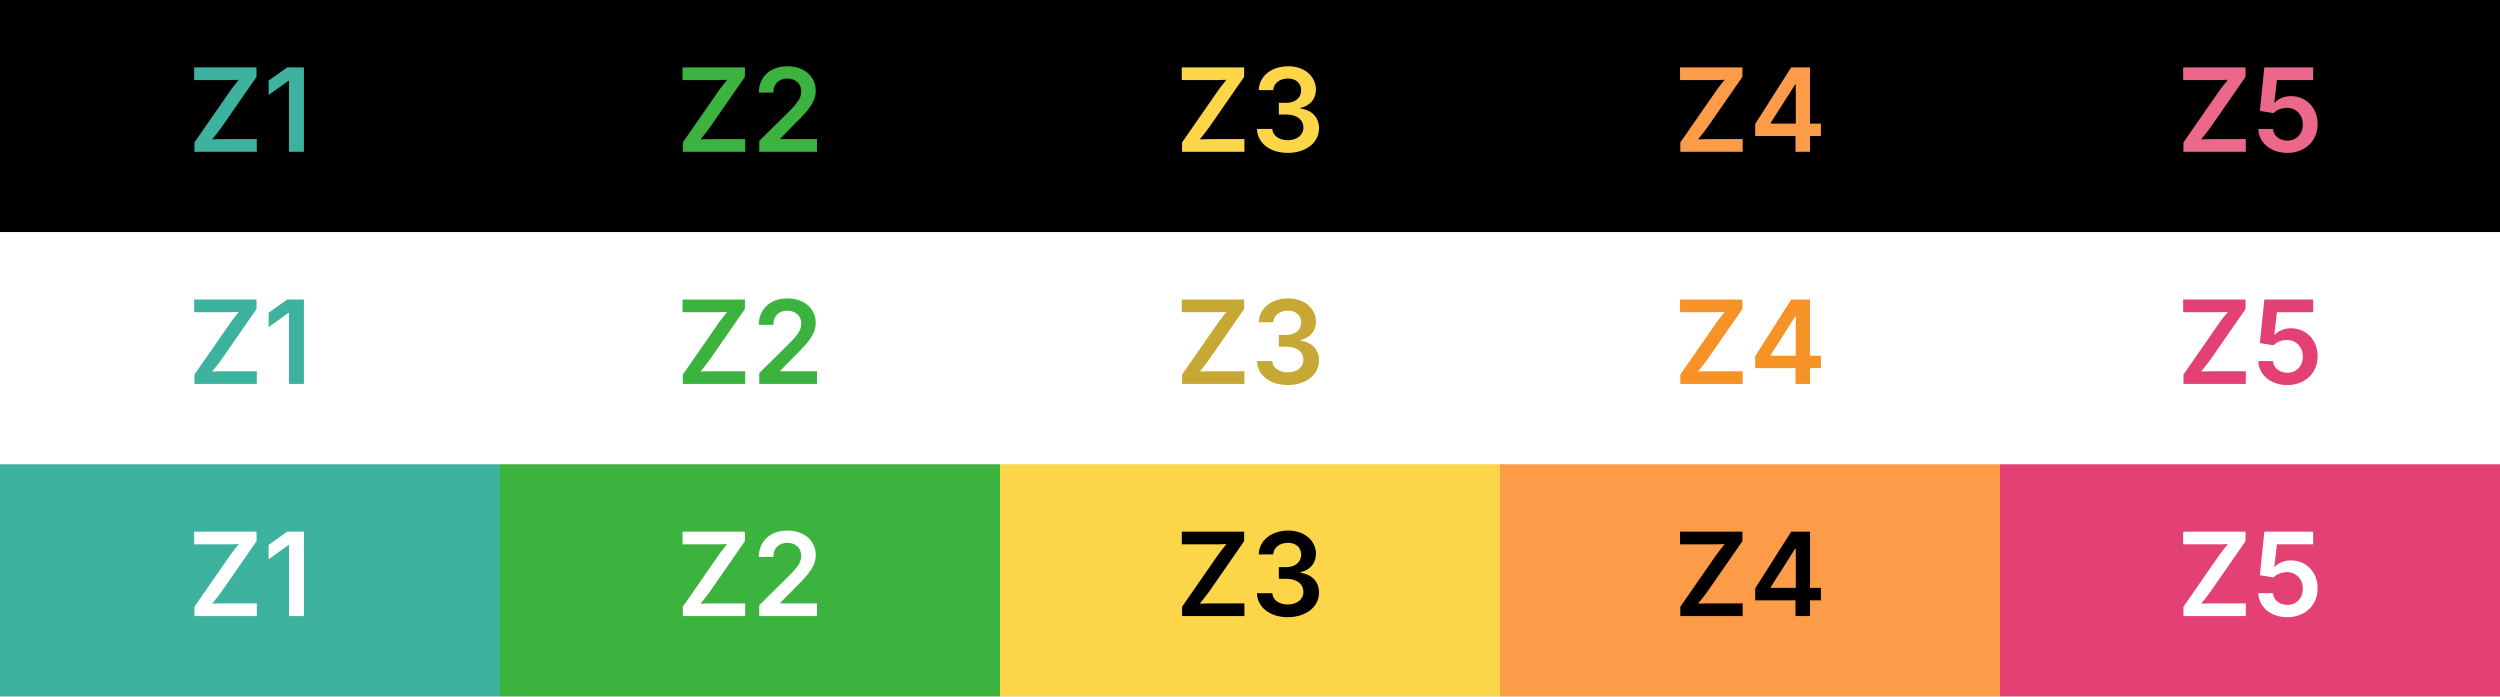
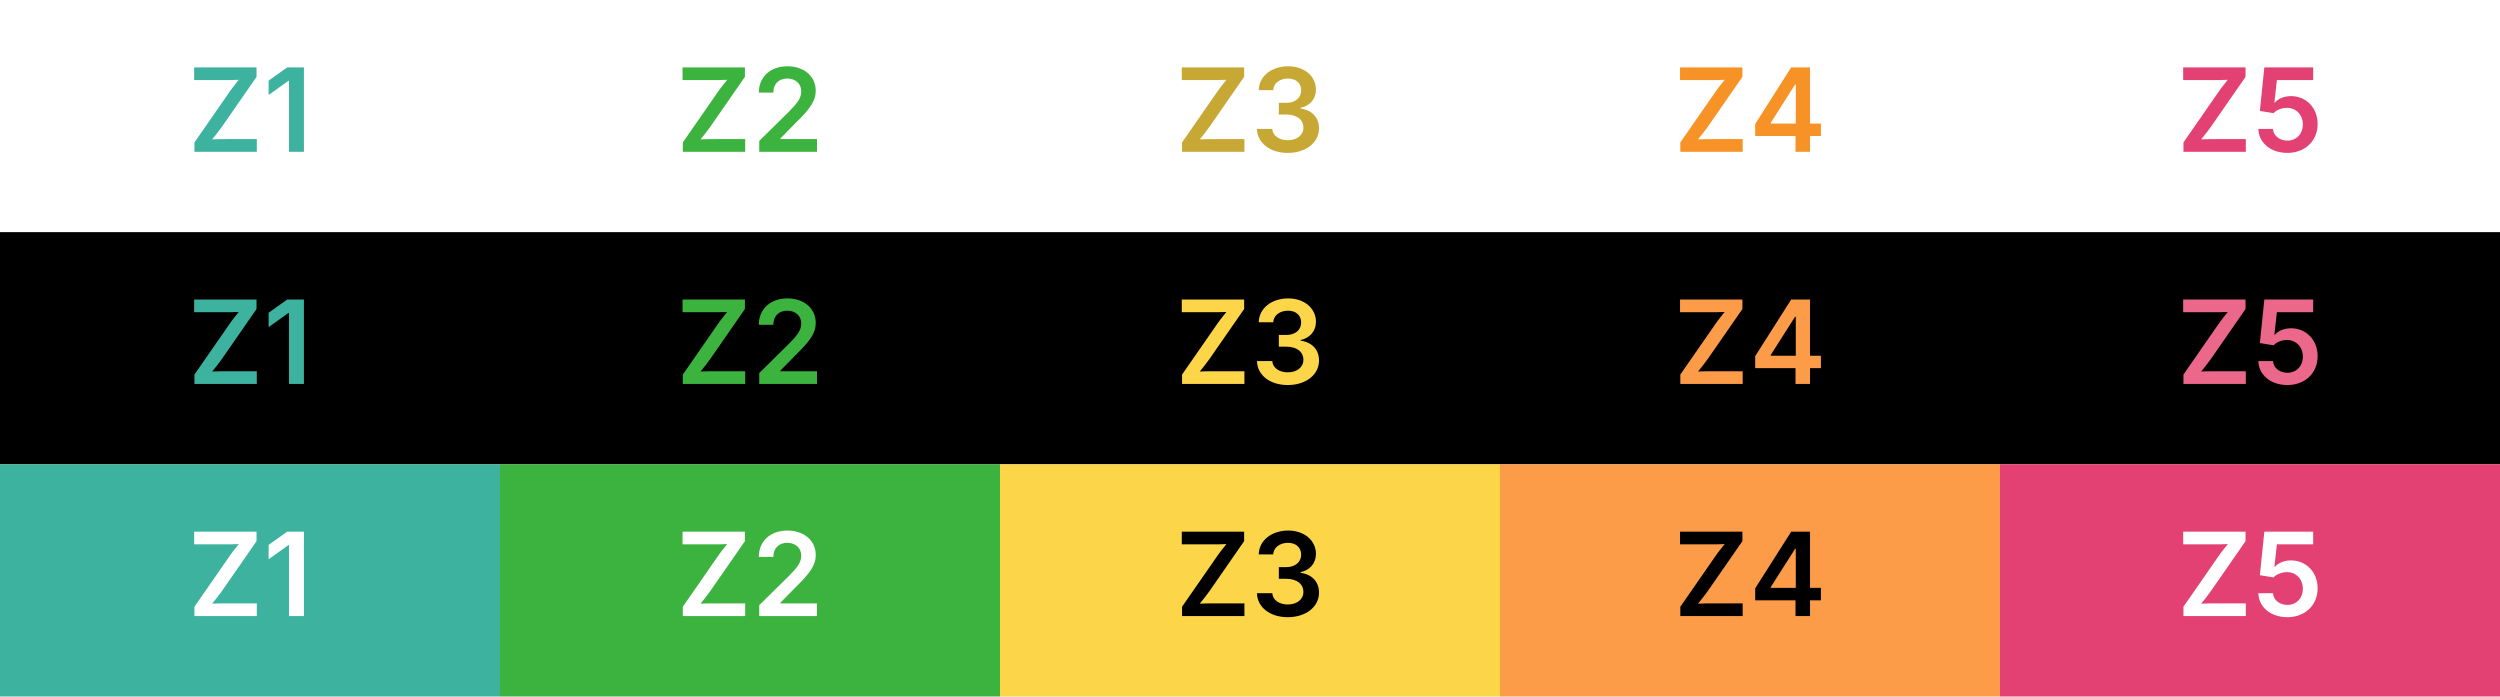
<svg xmlns="http://www.w3.org/2000/svg" width="280" height="78" viewBox="0 0 280 78">
-   <rect x="0" y="0" width="56" height="26" fill="#000000" />
+   <rect x="0" y="0" width="56" height="26" fill="#FFFFFF" />
  <text x="28.0" y="17.0" font-family="-apple-system, system-ui, sans-serif" font-size="13" font-weight="600" fill="#3DB39F" text-anchor="middle">Z1</text>
-   <rect x="56" y="0" width="56" height="26" fill="#000000" />
+   <rect x="56" y="0" width="56" height="26" fill="#FFFFFF" />
  <text x="84.0" y="17.0" font-family="-apple-system, system-ui, sans-serif" font-size="13" font-weight="600" fill="#3DB33F" text-anchor="middle">Z2</text>
-   <rect x="112" y="0" width="56" height="26" fill="#000000" />
-   <text x="140.0" y="17.0" font-family="-apple-system, system-ui, sans-serif" font-size="13" font-weight="600" fill="#FCD549" text-anchor="middle">Z3</text>
-   <rect x="168" y="0" width="56" height="26" fill="#000000" />
-   <text x="196.0" y="17.0" font-family="-apple-system, system-ui, sans-serif" font-size="13" font-weight="600" fill="#FC9C49" text-anchor="middle">Z4</text>
-   <rect x="224" y="0" width="56" height="26" fill="#000000" />
-   <text x="252.0" y="17.0" font-family="-apple-system, system-ui, sans-serif" font-size="13" font-weight="600" fill="#EB688B" text-anchor="middle">Z5</text>
-   <rect x="0" y="26" width="56" height="26" fill="#FFFFFF" />
+   <rect x="112" y="0" width="56" height="26" fill="#FFFFFF" />
+   <text x="140.0" y="17.0" font-family="-apple-system, system-ui, sans-serif" font-size="13" font-weight="600" fill="#C8A834" text-anchor="middle">Z3</text>
+   <rect x="168" y="0" width="56" height="26" fill="#FFFFFF" />
+   <text x="196.0" y="17.0" font-family="-apple-system, system-ui, sans-serif" font-size="13" font-weight="600" fill="#F79226" text-anchor="middle">Z4</text>
+   <rect x="224" y="0" width="56" height="26" fill="#FFFFFF" />
+   <text x="252.0" y="17.0" font-family="-apple-system, system-ui, sans-serif" font-size="13" font-weight="600" fill="#E34074" text-anchor="middle">Z5</text>
+   <rect x="0" y="26" width="56" height="26" fill="#000000" />
  <text x="28.0" y="43.0" font-family="-apple-system, system-ui, sans-serif" font-size="13" font-weight="600" fill="#3DB39F" text-anchor="middle">Z1</text>
-   <rect x="56" y="26" width="56" height="26" fill="#FFFFFF" />
+   <rect x="56" y="26" width="56" height="26" fill="#000000" />
  <text x="84.0" y="43.0" font-family="-apple-system, system-ui, sans-serif" font-size="13" font-weight="600" fill="#3DB33F" text-anchor="middle">Z2</text>
-   <rect x="112" y="26" width="56" height="26" fill="#FFFFFF" />
-   <text x="140.0" y="43.0" font-family="-apple-system, system-ui, sans-serif" font-size="13" font-weight="600" fill="#C8A834" text-anchor="middle">Z3</text>
-   <rect x="168" y="26" width="56" height="26" fill="#FFFFFF" />
-   <text x="196.0" y="43.0" font-family="-apple-system, system-ui, sans-serif" font-size="13" font-weight="600" fill="#F79226" text-anchor="middle">Z4</text>
-   <rect x="224" y="26" width="56" height="26" fill="#FFFFFF" />
-   <text x="252.0" y="43.0" font-family="-apple-system, system-ui, sans-serif" font-size="13" font-weight="600" fill="#E34074" text-anchor="middle">Z5</text>
+   <rect x="112" y="26" width="56" height="26" fill="#000000" />
+   <text x="140.0" y="43.0" font-family="-apple-system, system-ui, sans-serif" font-size="13" font-weight="600" fill="#FCD549" text-anchor="middle">Z3</text>
+   <rect x="168" y="26" width="56" height="26" fill="#000000" />
+   <text x="196.0" y="43.0" font-family="-apple-system, system-ui, sans-serif" font-size="13" font-weight="600" fill="#FC9C49" text-anchor="middle">Z4</text>
+   <rect x="224" y="26" width="56" height="26" fill="#000000" />
+   <text x="252.0" y="43.0" font-family="-apple-system, system-ui, sans-serif" font-size="13" font-weight="600" fill="#EB688B" text-anchor="middle">Z5</text>
  <rect x="0" y="52" width="56" height="26" fill="#3DB39F" />
  <text x="28.0" y="69.0" font-family="-apple-system, system-ui, sans-serif" font-size="13" font-weight="600" fill="#FFFFFF" text-anchor="middle">Z1</text>
  <rect x="56" y="52" width="56" height="26" fill="#3DB33F" />
  <text x="84.0" y="69.0" font-family="-apple-system, system-ui, sans-serif" font-size="13" font-weight="600" fill="#FFFFFF" text-anchor="middle">Z2</text>
  <rect x="112" y="52" width="56" height="26" fill="#FCD549" />
  <text x="140.0" y="69.0" font-family="-apple-system, system-ui, sans-serif" font-size="13" font-weight="600" fill="#000000" text-anchor="middle">Z3</text>
  <rect x="168" y="52" width="56" height="26" fill="#FC9C49" />
  <text x="196.0" y="69.0" font-family="-apple-system, system-ui, sans-serif" font-size="13" font-weight="600" fill="#000000" text-anchor="middle">Z4</text>
  <rect x="224" y="52" width="56" height="26" fill="#E34074" />
  <text x="252.0" y="69.0" font-family="-apple-system, system-ui, sans-serif" font-size="13" font-weight="600" fill="#FFFFFF" text-anchor="middle">Z5</text>
</svg>
